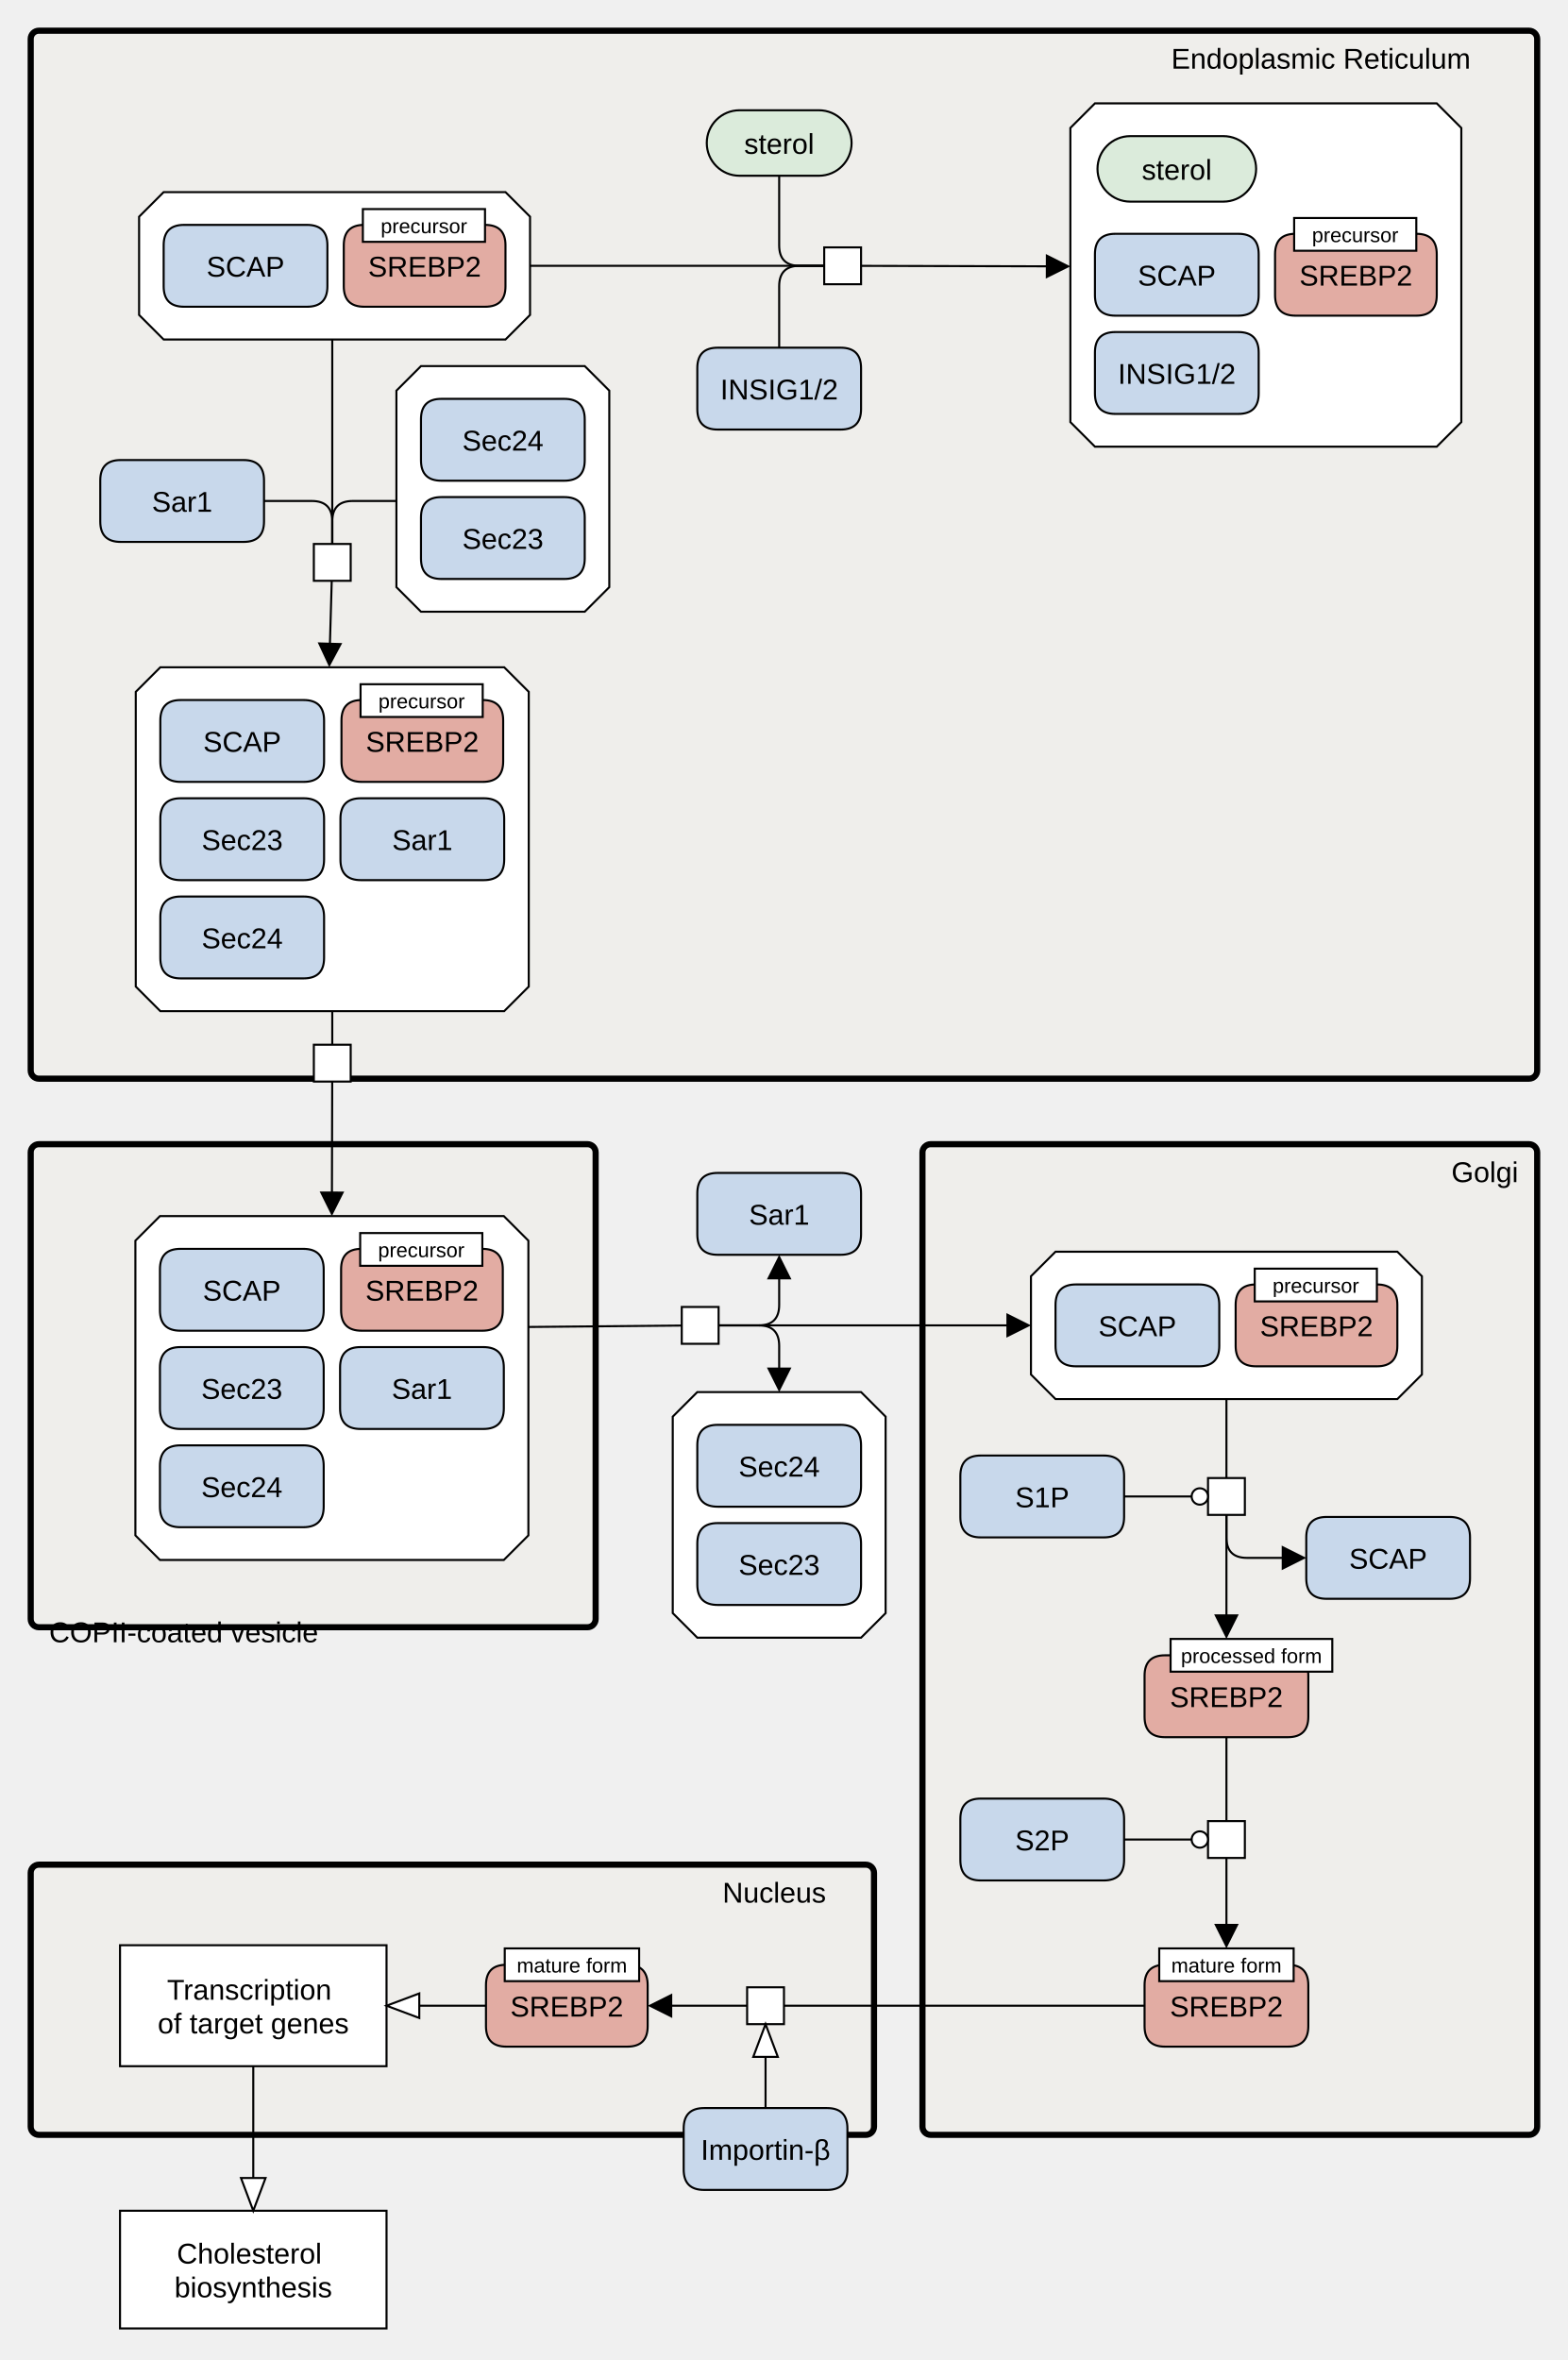
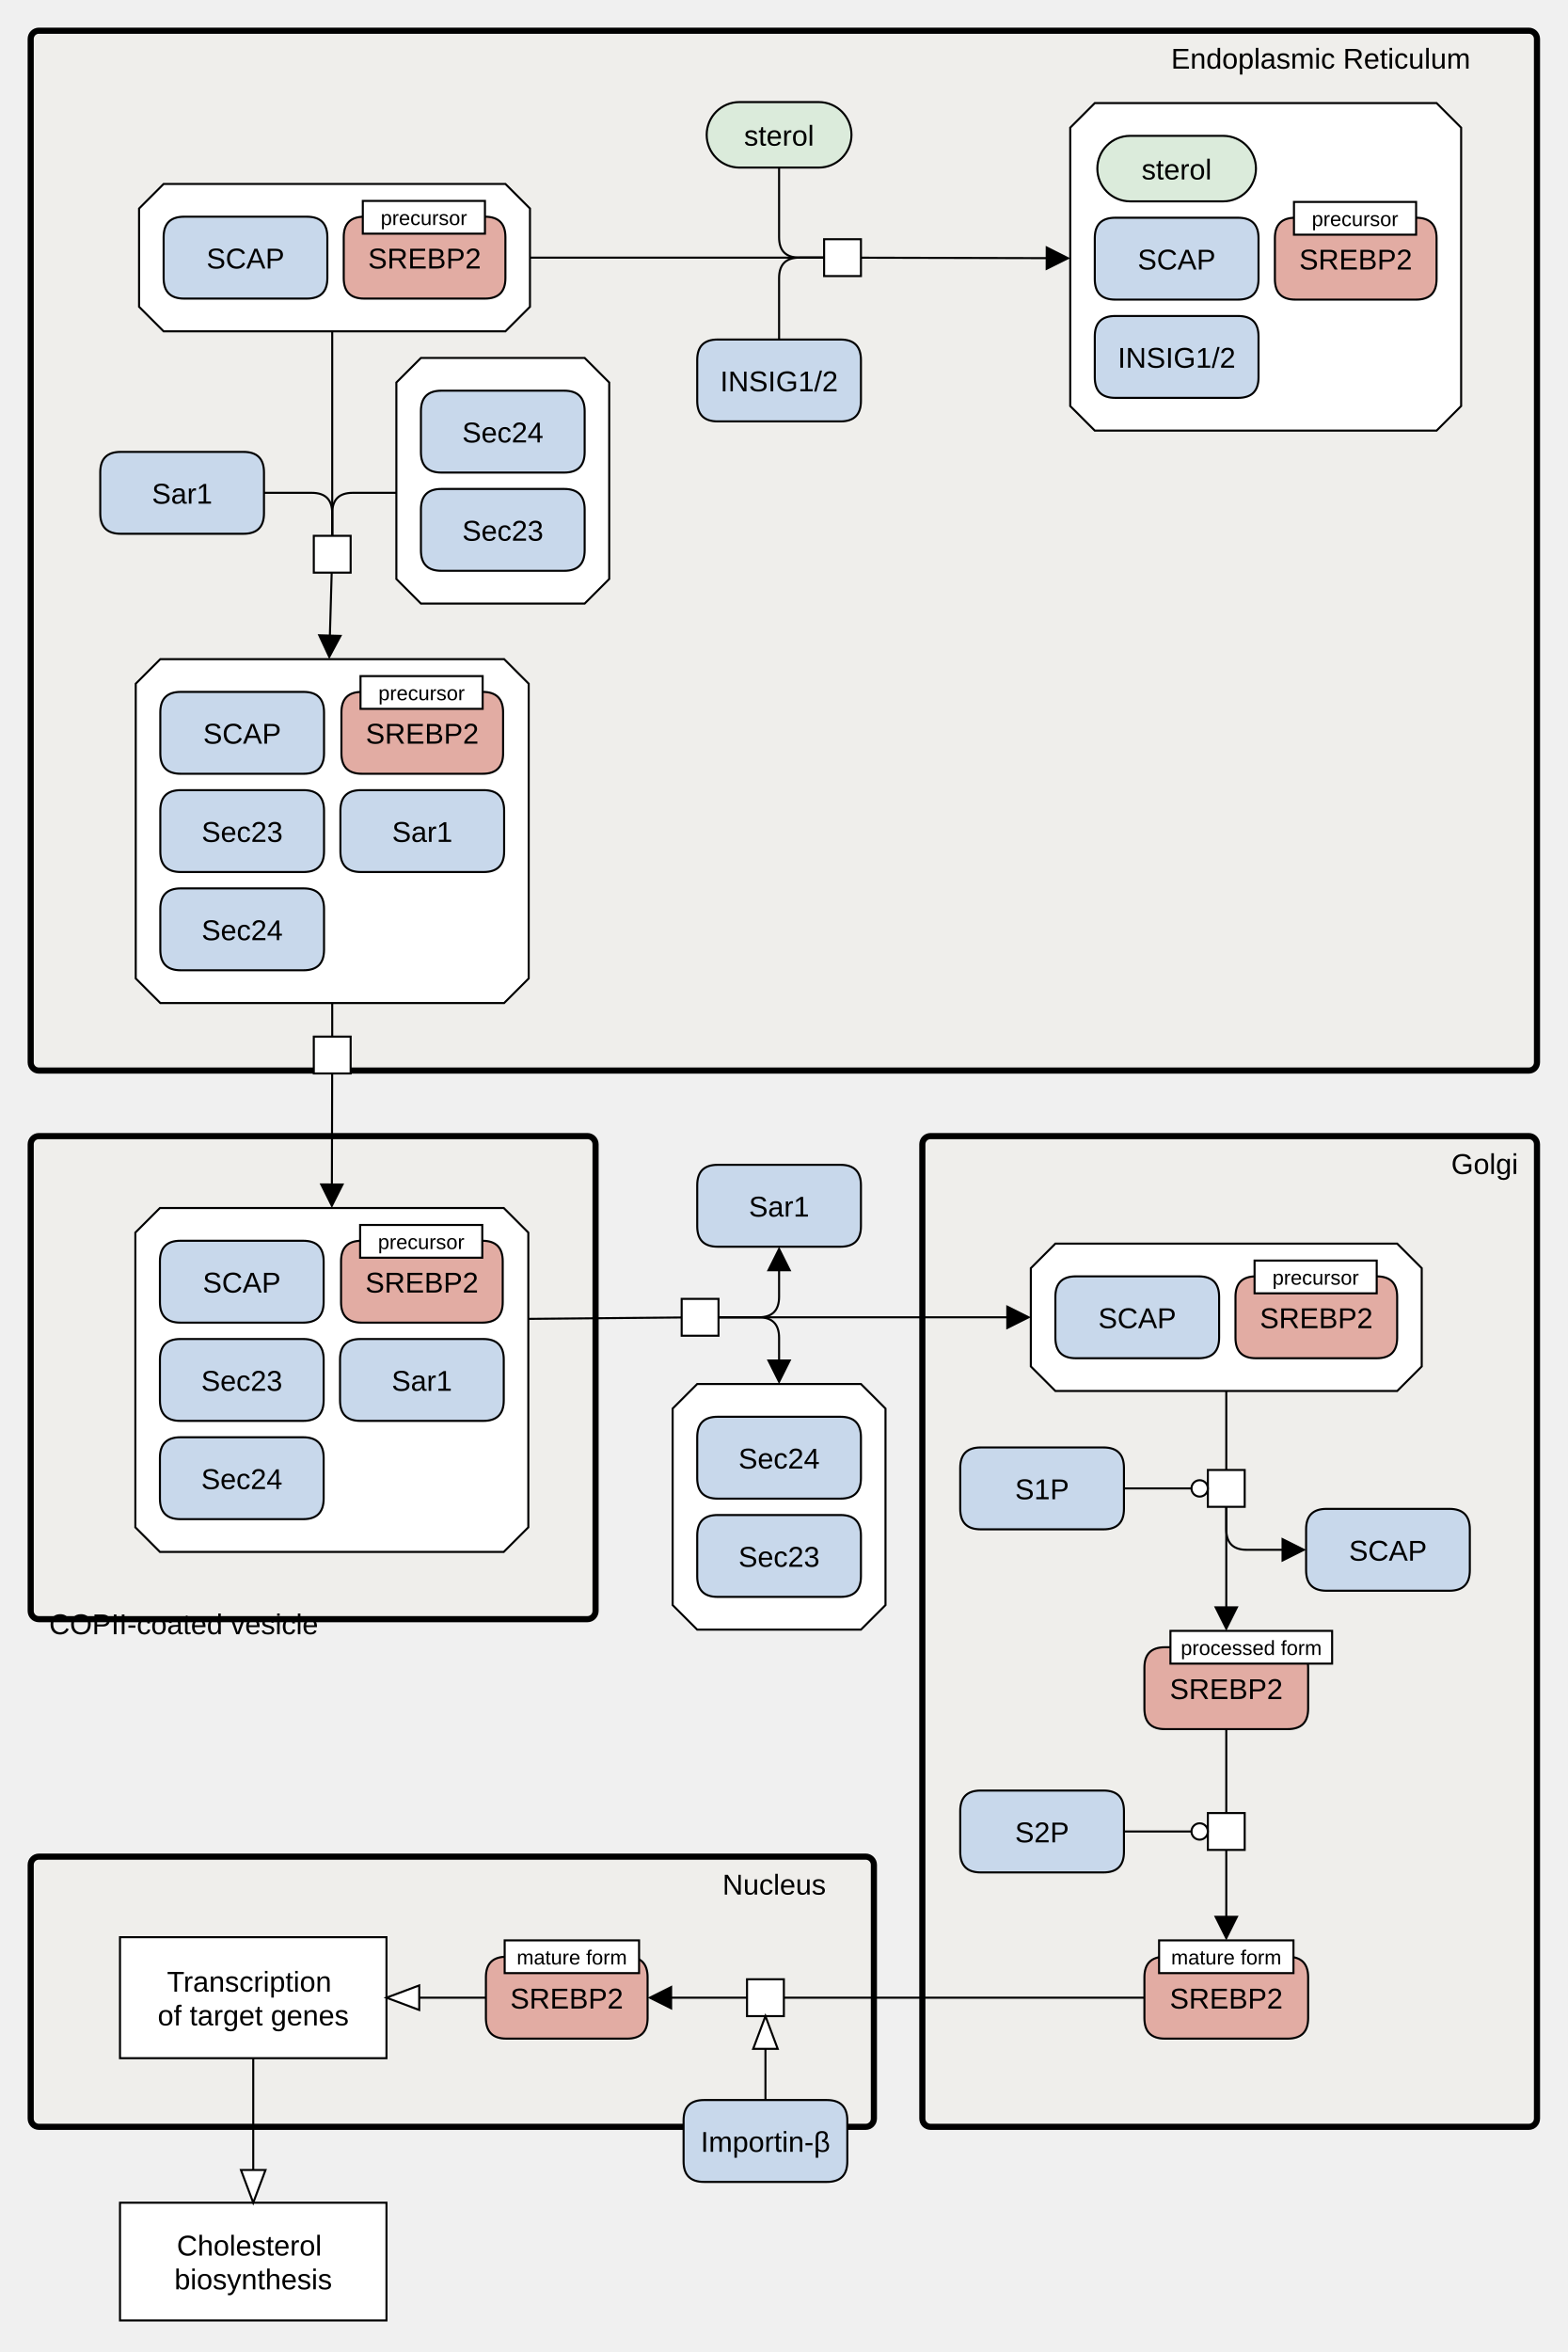
- <svg xmlns="http://www.w3.org/2000/svg" width="766" height="1153" viewBox="0 0 766 1153" stroke-linecap="butt" stroke-miterlimit="10">
-   <g transform="translate(-61,147)">
+ <svg xmlns="http://www.w3.org/2000/svg" width="766" height="1149" viewBox="0 0 766 1149" stroke-linecap="butt" stroke-miterlimit="10">
+   <g transform="translate(-61,143)">
    <path d="M394.076 491.527 L412.076 491.527 L412.076 509.527 L394.076 509.527 Z" fill="#FFFFFF" stroke="none" />
    <path d="M394.076 491.527 L412.076 491.527 L412.076 509.527 L394.076 509.527 Z" fill="none" stroke="#000000" />
    <path d="M401.672 533.114 L481.672 533.114 L493.672 545.114 L493.672 641.114 L481.672 653.114 L401.672 653.114 L389.672 641.114 L389.672 545.114 Z" fill="#FFFFFF" stroke="none" />
    <path d="M401.672 533.114 L481.672 533.114 L493.672 545.114 L493.672 641.114 L481.672 653.114 L401.672 653.114 L389.672 641.114 L389.672 545.114 Z" fill="none" stroke="#000000" />
    <path d="M401.672 607.114 Q401.672 597.114 411.672 597.114 L471.672 597.114 Q481.672 597.114 481.672 607.114 L481.672 627.114 Q481.672 637.114 471.672 637.114 L411.672 637.114 Q401.672 637.114 401.672 627.114 Z" fill="#C8D8EB" stroke="none" />
    <path d="M401.672 607.114 Q401.672 597.114 411.672 597.114 L471.672 597.114 Q481.672 597.114 481.672 607.114 L481.672 627.114 Q481.672 637.114 471.672 637.114 L411.672 637.114 Q401.672 637.114 401.672 627.114 Z" fill="none" stroke="#000000" />
    <text x="441.672" y="622.405" text-anchor="middle" font-family="'Dialog', Arial, Helvetica, sans-serif" font-size="14" fill="#000000" stroke="none" xml:space="preserve">Sec23</text>
    <path d="M401.672 559.114 Q401.672 549.114 411.672 549.114 L471.672 549.114 Q481.672 549.114 481.672 559.114 L481.672 579.114 Q481.672 589.114 471.672 589.114 L411.672 589.114 Q401.672 589.114 401.672 579.114 Z" fill="#C8D8EB" stroke="none" />
    <path d="M401.672 559.114 Q401.672 549.114 411.672 549.114 L471.672 549.114 Q481.672 549.114 481.672 559.114 L481.672 579.114 Q481.672 589.114 471.672 589.114 L411.672 589.114 Q401.672 589.114 401.672 579.114 Z" fill="none" stroke="#000000" />
    <text x="441.672" y="574.405" text-anchor="middle" font-family="'Dialog', Arial, Helvetica, sans-serif" font-size="14" fill="#000000" stroke="none" xml:space="preserve">Sec24</text>
-     <path d="M76 -128 C76 -130.209 77.791 -132 80 -132 L808 -132 C810.209 -132 812 -130.209 812 -128 L812 376 C812 378.209 810.209 380 808 380 L80 380 C77.791 380 76 378.209 76 376 Z" fill="#EDEBE4" fill-opacity="0.447" stroke="none" />
-     <path d="M76 -128 C76 -130.209 77.791 -132 80 -132 L808 -132 C810.209 -132 812 -130.209 812 -128 L812 376 C812 378.209 810.209 380 808 380 L80 380 C77.791 380 76 378.209 76 376 Z" fill="none" stroke="#000000" stroke-width="3" />
-     <text x="706.349" y="-113.465" text-anchor="middle" font-family="'Dialog', Arial, Helvetica, sans-serif" font-size="14" fill="#000000" stroke="none" xml:space="preserve">Endoplasmic Reticulum</text>
+     <path d="M76 -124 C76 -126.209 77.791 -128 80 -128 L808 -128 C810.209 -128 812 -126.209 812 -124 L812 376 C812 378.209 810.209 380 808 380 L80 380 C77.791 380 76 378.209 76 376 Z" fill="#EDEBE4" fill-opacity="0.447" stroke="none" />
+     <path d="M76 -124 C76 -126.209 77.791 -128 80 -128 L808 -128 C810.209 -128 812 -126.209 812 -124 L812 376 C812 378.209 810.209 380 808 380 L80 380 C77.791 380 76 378.209 76 376 Z" fill="none" stroke="#000000" stroke-width="3" />
+     <text x="706.349" y="-109.465" text-anchor="middle" font-family="'Dialog', Arial, Helvetica, sans-serif" font-size="14" fill="#000000" stroke="none" xml:space="preserve">Endoplasmic Reticulum</text>
    <path d="M406.297 -77.136 C406.297 -85.972 413.46 -93.136 422.297 -93.136 L461.047 -93.136 C469.884 -93.136 477.047 -85.972 477.047 -77.136 L477.047 -77.136 C477.047 -68.299 469.884 -61.136 461.047 -61.136 L422.297 -61.136 C413.46 -61.136 406.297 -68.299 406.297 -77.136 Z" fill="#DBEBDB" stroke="none" />
    <path d="M406.297 -77.136 C406.297 -85.972 413.46 -93.136 422.297 -93.136 L461.047 -93.136 C469.884 -93.136 477.047 -85.972 477.047 -77.136 L477.047 -77.136 C477.047 -68.299 469.884 -61.136 461.047 -61.136 L422.297 -61.136 C413.46 -61.136 406.297 -68.299 406.297 -77.136 Z" fill="none" stroke="#000000" />
    <text x="441.672" y="-71.844" text-anchor="middle" font-family="'Dialog', Arial, Helvetica, sans-serif" font-size="14" fill="#000000" stroke="none" xml:space="preserve">sterol</text>
    <path d="M463.672 -26.136 L481.672 -26.136 L481.672 -8.136 L463.672 -8.136 Z" fill="#FFFFFF" stroke="none" />
    <path d="M463.672 -26.136 L481.672 -26.136 L481.672 -8.136 L463.672 -8.136 Z" fill="none" stroke="#000000" />
    <path d="M401.672 32.864 Q401.672 22.864 411.672 22.864 L471.672 22.864 Q481.672 22.864 481.672 32.864 L481.672 52.864 Q481.672 62.864 471.672 62.864 L411.672 62.864 Q401.672 62.864 401.672 52.864 Z" fill="#C8D8EB" stroke="none" />
    <path d="M401.672 32.864 Q401.672 22.864 411.672 22.864 L471.672 22.864 Q481.672 22.864 481.672 32.864 L481.672 52.864 Q481.672 62.864 471.672 62.864 L411.672 62.864 Q401.672 62.864 401.672 52.864 Z" fill="none" stroke="#000000" />
    <text x="441.672" y="48.156" text-anchor="middle" font-family="'Dialog', Arial, Helvetica, sans-serif" font-size="14" fill="#000000" stroke="none" xml:space="preserve">INSIG1/2</text>
-     <path d="M595.934 -96.493 L762.934 -96.493 L774.934 -84.493 L774.934 59.222 L762.934 71.222 L595.934 71.222 L583.934 59.222 L583.934 -84.493 Z" fill="#FFFFFF" stroke="none" />
-     <path d="M595.934 -96.493 L762.934 -96.493 L774.934 -84.493 L774.934 59.222 L762.934 71.222 L595.934 71.222 L583.934 59.222 L583.934 -84.493 Z" fill="none" stroke="#000000" />
-     <path d="M595.934 -22.778 Q595.934 -32.778 605.934 -32.778 L665.934 -32.778 Q675.934 -32.778 675.934 -22.778 L675.934 -2.778 Q675.934 7.222 665.934 7.222 L605.934 7.222 Q595.934 7.222 595.934 -2.778 Z" fill="#C8D8EB" stroke="none" />
-     <path d="M595.934 -22.778 Q595.934 -32.778 605.934 -32.778 L665.934 -32.778 Q675.934 -32.778 675.934 -22.778 L675.934 -2.778 Q675.934 7.222 665.934 7.222 L605.934 7.222 Q595.934 7.222 595.934 -2.778 Z" fill="none" stroke="#000000" />
-     <text x="635.934" y="-7.487" text-anchor="middle" font-family="'Dialog', Arial, Helvetica, sans-serif" font-size="14" fill="#000000" stroke="none" xml:space="preserve">SCAP</text>
-     <path d="M595.934 25.222 Q595.934 15.222 605.934 15.222 L665.934 15.222 Q675.934 15.222 675.934 25.222 L675.934 45.222 Q675.934 55.222 665.934 55.222 L605.934 55.222 Q595.934 55.222 595.934 45.222 Z" fill="#C8D8EB" stroke="none" />
-     <path d="M595.934 25.222 Q595.934 15.222 605.934 15.222 L665.934 15.222 Q675.934 15.222 675.934 25.222 L675.934 45.222 Q675.934 55.222 665.934 55.222 L605.934 55.222 Q595.934 55.222 595.934 45.222 Z" fill="none" stroke="#000000" />
-     <text x="635.934" y="40.513" text-anchor="middle" font-family="'Dialog', Arial, Helvetica, sans-serif" font-size="14" fill="#000000" stroke="none" xml:space="preserve">INSIG1/2</text>
-     <path d="M597.184 -64.493 C597.184 -73.33 604.348 -80.493 613.184 -80.493 L658.684 -80.493 C667.521 -80.493 674.684 -73.33 674.684 -64.493 L674.684 -64.493 C674.684 -55.656 667.521 -48.493 658.684 -48.493 L613.184 -48.493 C604.348 -48.493 597.184 -55.656 597.184 -64.493 Z" fill="#DBEBDB" stroke="none" />
-     <path d="M597.184 -64.493 C597.184 -73.33 604.348 -80.493 613.184 -80.493 L658.684 -80.493 C667.521 -80.493 674.684 -73.33 674.684 -64.493 L674.684 -64.493 C674.684 -55.656 667.521 -48.493 658.684 -48.493 L613.184 -48.493 C604.348 -48.493 597.184 -55.656 597.184 -64.493 Z" fill="none" stroke="#000000" />
-     <text x="635.934" y="-59.202" text-anchor="middle" font-family="'Dialog', Arial, Helvetica, sans-serif" font-size="14" fill="#000000" stroke="none" xml:space="preserve">sterol</text>
-     <path d="M683.934 -22.778 Q683.934 -32.778 693.934 -32.778 L752.934 -32.778 Q762.934 -32.778 762.934 -22.778 L762.934 -2.778 Q762.934 7.222 752.934 7.222 L693.934 7.222 Q683.934 7.222 683.934 -2.778 Z" fill="#E2ACA3" stroke="none" />
-     <path d="M683.934 -22.778 Q683.934 -32.778 693.934 -32.778 L752.934 -32.778 Q762.934 -32.778 762.934 -22.778 L762.934 -2.778 Q762.934 7.222 752.934 7.222 L693.934 7.222 Q683.934 7.222 683.934 -2.778 Z" fill="none" stroke="#000000" />
-     <text x="723.434" y="-7.487" text-anchor="middle" font-family="'Dialog', Arial, Helvetica, sans-serif" font-size="14" fill="#000000" stroke="none" xml:space="preserve">SREBP2</text>
-     <path d="M693.257 -40.493 L752.937 -40.493 L752.937 -24.493 L693.257 -24.493 Z" fill="#FFFFFF" stroke="none" />
-     <path d="M693.257 -40.493 L752.937 -40.493 L752.937 -24.493 L693.257 -24.493 Z" fill="none" stroke="#000000" />
-     <text x="723.097" y="-28.714" text-anchor="middle" font-family="'Dialog', Arial, Helvetica, sans-serif" font-size="10" fill="#000000" stroke="none" xml:space="preserve">precursor</text>
+     <path d="M595.934 -92.636 L762.934 -92.636 L774.934 -80.636 L774.934 55.364 L762.934 67.364 L595.934 67.364 L583.934 55.364 L583.934 -80.636 Z" fill="#FFFFFF" stroke="none" />
+     <path d="M595.934 -92.636 L762.934 -92.636 L774.934 -80.636 L774.934 55.364 L762.934 67.364 L595.934 67.364 L583.934 55.364 L583.934 -80.636 Z" fill="none" stroke="#000000" />
+     <path d="M595.934 -26.636 Q595.934 -36.636 605.934 -36.636 L665.934 -36.636 Q675.934 -36.636 675.934 -26.636 L675.934 -6.636 Q675.934 3.364 665.934 3.364 L605.934 3.364 Q595.934 3.364 595.934 -6.636 Z" fill="#C8D8EB" stroke="none" />
+     <path d="M595.934 -26.636 Q595.934 -36.636 605.934 -36.636 L665.934 -36.636 Q675.934 -36.636 675.934 -26.636 L675.934 -6.636 Q675.934 3.364 665.934 3.364 L605.934 3.364 Q595.934 3.364 595.934 -6.636 Z" fill="none" stroke="#000000" />
+     <text x="635.934" y="-11.344" text-anchor="middle" font-family="'Dialog', Arial, Helvetica, sans-serif" font-size="14" fill="#000000" stroke="none" xml:space="preserve">SCAP</text>
+     <path d="M595.934 21.364 Q595.934 11.364 605.934 11.364 L665.934 11.364 Q675.934 11.364 675.934 21.364 L675.934 41.364 Q675.934 51.364 665.934 51.364 L605.934 51.364 Q595.934 51.364 595.934 41.364 Z" fill="#C8D8EB" stroke="none" />
+     <path d="M595.934 21.364 Q595.934 11.364 605.934 11.364 L665.934 11.364 Q675.934 11.364 675.934 21.364 L675.934 41.364 Q675.934 51.364 665.934 51.364 L605.934 51.364 Q595.934 51.364 595.934 41.364 Z" fill="none" stroke="#000000" />
+     <text x="635.934" y="36.656" text-anchor="middle" font-family="'Dialog', Arial, Helvetica, sans-serif" font-size="14" fill="#000000" stroke="none" xml:space="preserve">INSIG1/2</text>
+     <path d="M597.184 -60.636 C597.184 -69.472 604.348 -76.636 613.184 -76.636 L658.684 -76.636 C667.521 -76.636 674.684 -69.472 674.684 -60.636 L674.684 -60.636 C674.684 -51.799 667.521 -44.636 658.684 -44.636 L613.184 -44.636 C604.348 -44.636 597.184 -51.799 597.184 -60.636 Z" fill="#DBEBDB" stroke="none" />
+     <path d="M597.184 -60.636 C597.184 -69.472 604.348 -76.636 613.184 -76.636 L658.684 -76.636 C667.521 -76.636 674.684 -69.472 674.684 -60.636 L674.684 -60.636 C674.684 -51.799 667.521 -44.636 658.684 -44.636 L613.184 -44.636 C604.348 -44.636 597.184 -51.799 597.184 -60.636 Z" fill="none" stroke="#000000" />
+     <text x="635.934" y="-55.344" text-anchor="middle" font-family="'Dialog', Arial, Helvetica, sans-serif" font-size="14" fill="#000000" stroke="none" xml:space="preserve">sterol</text>
+     <path d="M683.934 -26.636 Q683.934 -36.636 693.934 -36.636 L752.934 -36.636 Q762.934 -36.636 762.934 -26.636 L762.934 -6.636 Q762.934 3.364 752.934 3.364 L693.934 3.364 Q683.934 3.364 683.934 -6.636 Z" fill="#E2ACA3" stroke="none" />
+     <path d="M683.934 -26.636 Q683.934 -36.636 693.934 -36.636 L752.934 -36.636 Q762.934 -36.636 762.934 -26.636 L762.934 -6.636 Q762.934 3.364 752.934 3.364 L693.934 3.364 Q683.934 3.364 683.934 -6.636 Z" fill="none" stroke="#000000" />
+     <text x="723.434" y="-11.344" text-anchor="middle" font-family="'Dialog', Arial, Helvetica, sans-serif" font-size="14" fill="#000000" stroke="none" xml:space="preserve">SREBP2</text>
+     <path d="M693.257 -44.351 L752.937 -44.351 L752.937 -28.351 L693.257 -28.351 Z" fill="#FFFFFF" stroke="none" />
+     <path d="M693.257 -44.351 L752.937 -44.351 L752.937 -28.351 L693.257 -28.351 Z" fill="none" stroke="#000000" />
+     <text x="723.097" y="-32.571" text-anchor="middle" font-family="'Dialog', Arial, Helvetica, sans-serif" font-size="10" fill="#000000" stroke="none" xml:space="preserve">precursor</text>
    <path d="M140.953 -53.136 L307.953 -53.136 L319.953 -41.136 L319.953 6.864 L307.953 18.864 L140.953 18.864 L128.953 6.864 L128.953 -41.136 Z" fill="#FFFFFF" stroke="none" />
    <path d="M140.953 -53.136 L307.953 -53.136 L319.953 -41.136 L319.953 6.864 L307.953 18.864 L140.953 18.864 L128.953 6.864 L128.953 -41.136 Z" fill="none" stroke="#000000" />
    <path d="M140.953 -27.136 Q140.953 -37.136 150.953 -37.136 L210.953 -37.136 Q220.953 -37.136 220.953 -27.136 L220.953 -7.136 Q220.953 2.864 210.953 2.864 L150.953 2.864 Q140.953 2.864 140.953 -7.136 Z" fill="#C8D8EB" stroke="none" />
    <path d="M140.953 -27.136 Q140.953 -37.136 150.953 -37.136 L210.953 -37.136 Q220.953 -37.136 220.953 -27.136 L220.953 -7.136 Q220.953 2.864 210.953 2.864 L150.953 2.864 Q140.953 2.864 140.953 -7.136 Z" fill="none" stroke="#000000" />
    <text x="180.953" y="-11.844" text-anchor="middle" font-family="'Dialog', Arial, Helvetica, sans-serif" font-size="14" fill="#000000" stroke="none" xml:space="preserve">SCAP</text>
    <path d="M228.953 -27.136 Q228.953 -37.136 238.953 -37.136 L297.953 -37.136 Q307.953 -37.136 307.953 -27.136 L307.953 -7.136 Q307.953 2.864 297.953 2.864 L238.953 2.864 Q228.953 2.864 228.953 -7.136 Z" fill="#E2ACA3" stroke="none" />
    <path d="M228.953 -27.136 Q228.953 -37.136 238.953 -37.136 L297.953 -37.136 Q307.953 -37.136 307.953 -27.136 L307.953 -7.136 Q307.953 2.864 297.953 2.864 L238.953 2.864 Q228.953 2.864 228.953 -7.136 Z" fill="none" stroke="#000000" />
    <text x="268.453" y="-11.844" text-anchor="middle" font-family="'Dialog', Arial, Helvetica, sans-serif" font-size="14" fill="#000000" stroke="none" xml:space="preserve">SREBP2</text>
    <path d="M238.275 -44.851 L297.955 -44.851 L297.955 -28.851 L238.275 -28.851 Z" fill="#FFFFFF" stroke="none" />
    <path d="M238.275 -44.851 L297.955 -44.851 L297.955 -28.851 L238.275 -28.851 Z" fill="none" stroke="#000000" />
    <text x="268.115" y="-33.071" text-anchor="middle" font-family="'Dialog', Arial, Helvetica, sans-serif" font-size="10" fill="#000000" stroke="none" xml:space="preserve">precursor</text>
    <path d="M139.328 179.001 L307.328 179.001 L319.328 191.001 L319.328 335.001 L307.328 347.001 L139.328 347.001 L127.328 335.001 L127.328 191.001 Z" fill="#FFFFFF" stroke="none" />
    <path d="M139.328 179.001 L307.328 179.001 L319.328 191.001 L319.328 335.001 L307.328 347.001 L139.328 347.001 L127.328 335.001 L127.328 191.001 Z" fill="none" stroke="#000000" />
    <path d="M139.328 205.001 Q139.328 195.001 149.328 195.001 L209.328 195.001 Q219.328 195.001 219.328 205.001 L219.328 225.001 Q219.328 235.001 209.328 235.001 L149.328 235.001 Q139.328 235.001 139.328 225.001 Z" fill="#C8D8EB" stroke="none" />
    <path d="M139.328 205.001 Q139.328 195.001 149.328 195.001 L209.328 195.001 Q219.328 195.001 219.328 205.001 L219.328 225.001 Q219.328 235.001 209.328 235.001 L149.328 235.001 Q139.328 235.001 139.328 225.001 Z" fill="none" stroke="#000000" />
    <text x="179.328" y="220.292" text-anchor="middle" font-family="'Dialog', Arial, Helvetica, sans-serif" font-size="14" fill="#000000" stroke="none" xml:space="preserve">SCAP</text>
    <path d="M139.328 253.001 Q139.328 243.001 149.328 243.001 L209.328 243.001 Q219.328 243.001 219.328 253.001 L219.328 273.001 Q219.328 283.001 209.328 283.001 L149.328 283.001 Q139.328 283.001 139.328 273.001 Z" fill="#C8D8EB" stroke="none" />
    <path d="M139.328 253.001 Q139.328 243.001 149.328 243.001 L209.328 243.001 Q219.328 243.001 219.328 253.001 L219.328 273.001 Q219.328 283.001 209.328 283.001 L149.328 283.001 Q139.328 283.001 139.328 273.001 Z" fill="none" stroke="#000000" />
    <text x="179.328" y="268.292" text-anchor="middle" font-family="'Dialog', Arial, Helvetica, sans-serif" font-size="14" fill="#000000" stroke="none" xml:space="preserve">Sec23</text>
    <path d="M139.328 301.001 Q139.328 291.001 149.328 291.001 L209.328 291.001 Q219.328 291.001 219.328 301.001 L219.328 321.001 Q219.328 331.001 209.328 331.001 L149.328 331.001 Q139.328 331.001 139.328 321.001 Z" fill="#C8D8EB" stroke="none" />
    <path d="M139.328 301.001 Q139.328 291.001 149.328 291.001 L209.328 291.001 Q219.328 291.001 219.328 301.001 L219.328 321.001 Q219.328 331.001 209.328 331.001 L149.328 331.001 Q139.328 331.001 139.328 321.001 Z" fill="none" stroke="#000000" />
    <text x="179.328" y="316.292" text-anchor="middle" font-family="'Dialog', Arial, Helvetica, sans-serif" font-size="14" fill="#000000" stroke="none" xml:space="preserve">Sec24</text>
    <path d="M227.328 253.001 Q227.328 243.001 237.328 243.001 L297.328 243.001 Q307.328 243.001 307.328 253.001 L307.328 273.001 Q307.328 283.001 297.328 283.001 L237.328 283.001 Q227.328 283.001 227.328 273.001 Z" fill="#C8D8EB" stroke="none" />
    <path d="M227.328 253.001 Q227.328 243.001 237.328 243.001 L297.328 243.001 Q307.328 243.001 307.328 253.001 L307.328 273.001 Q307.328 283.001 297.328 283.001 L237.328 283.001 Q227.328 283.001 227.328 273.001 Z" fill="none" stroke="#000000" />
    <text x="267.328" y="268.292" text-anchor="middle" font-family="'Dialog', Arial, Helvetica, sans-serif" font-size="14" fill="#000000" stroke="none" xml:space="preserve">Sar1</text>
    <path d="M227.828 205.001 Q227.828 195.001 237.828 195.001 L296.828 195.001 Q306.828 195.001 306.828 205.001 L306.828 225.001 Q306.828 235.001 296.828 235.001 L237.828 235.001 Q227.828 235.001 227.828 225.001 Z" fill="#E2ACA3" stroke="none" />
    <path d="M227.828 205.001 Q227.828 195.001 237.828 195.001 L296.828 195.001 Q306.828 195.001 306.828 205.001 L306.828 225.001 Q306.828 235.001 296.828 235.001 L237.828 235.001 Q227.828 235.001 227.828 225.001 Z" fill="none" stroke="#000000" />
    <text x="267.328" y="220.292" text-anchor="middle" font-family="'Dialog', Arial, Helvetica, sans-serif" font-size="14" fill="#000000" stroke="none" xml:space="preserve">SREBP2</text>
    <path d="M237.15 187.286 L296.83 187.286 L296.83 203.286 L237.15 203.286 Z" fill="#FFFFFF" stroke="none" />
    <path d="M237.15 187.286 L296.83 187.286 L296.83 203.286 L237.15 203.286 Z" fill="none" stroke="#000000" />
    <text x="266.99" y="199.065" text-anchor="middle" font-family="'Dialog', Arial, Helvetica, sans-serif" font-size="10" fill="#000000" stroke="none" xml:space="preserve">precursor</text>
    <path d="M109.984 87.758 Q109.984 77.758 119.984 77.758 L179.984 77.758 Q189.984 77.758 189.984 87.758 L189.984 107.758 Q189.984 117.758 179.984 117.758 L119.984 117.758 Q109.984 117.758 109.984 107.758 Z" fill="#C8D8EB" stroke="none" />
    <path d="M109.984 87.758 Q109.984 77.758 119.984 77.758 L179.984 77.758 Q189.984 77.758 189.984 87.758 L189.984 107.758 Q189.984 117.758 179.984 117.758 L119.984 117.758 Q109.984 117.758 109.984 107.758 Z" fill="none" stroke="#000000" />
    <text x="149.984" y="103.05" text-anchor="middle" font-family="'Dialog', Arial, Helvetica, sans-serif" font-size="14" fill="#000000" stroke="none" xml:space="preserve">Sar1</text>
    <path d="M214.328 118.758 L232.328 118.758 L232.328 136.758 L214.328 136.758 Z" fill="#FFFFFF" stroke="none" />
    <path d="M214.328 118.758 L232.328 118.758 L232.328 136.758 L214.328 136.758 Z" fill="none" stroke="#000000" />
    <path d="M266.672 31.858 L346.672 31.858 L358.672 43.858 L358.672 139.858 L346.672 151.858 L266.672 151.858 L254.672 139.858 L254.672 43.858 Z" fill="#FFFFFF" stroke="none" />
    <path d="M266.672 31.858 L346.672 31.858 L358.672 43.858 L358.672 139.858 L346.672 151.858 L266.672 151.858 L254.672 139.858 L254.672 43.858 Z" fill="none" stroke="#000000" />
    <path d="M266.672 105.859 Q266.672 95.859 276.672 95.859 L336.672 95.859 Q346.672 95.859 346.672 105.859 L346.672 125.859 Q346.672 135.858 336.672 135.858 L276.672 135.858 Q266.672 135.858 266.672 125.859 Z" fill="#C8D8EB" stroke="none" />
    <path d="M266.672 105.859 Q266.672 95.859 276.672 95.859 L336.672 95.859 Q346.672 95.859 346.672 105.859 L346.672 125.859 Q346.672 135.858 336.672 135.858 L276.672 135.858 Q266.672 135.858 266.672 125.859 Z" fill="none" stroke="#000000" />
    <text x="306.672" y="121.15" text-anchor="middle" font-family="'Dialog', Arial, Helvetica, sans-serif" font-size="14" fill="#000000" stroke="none" xml:space="preserve">Sec23</text>
    <path d="M266.672 57.858 Q266.672 47.858 276.672 47.858 L336.672 47.858 Q346.672 47.858 346.672 57.858 L346.672 77.859 Q346.672 87.859 336.672 87.859 L276.672 87.859 Q266.672 87.859 266.672 77.859 Z" fill="#C8D8EB" stroke="none" />
    <path d="M266.672 57.858 Q266.672 47.858 276.672 47.858 L336.672 47.858 Q346.672 47.858 346.672 57.858 L346.672 77.859 Q346.672 87.859 336.672 87.859 L276.672 87.859 Q266.672 87.859 266.672 77.859 Z" fill="none" stroke="#000000" />
    <text x="306.672" y="73.15" text-anchor="middle" font-family="'Dialog', Arial, Helvetica, sans-serif" font-size="14" fill="#000000" stroke="none" xml:space="preserve">Sec24</text>
    <path d="M401.672 436.041 Q401.672 426.041 411.672 426.041 L471.672 426.041 Q481.672 426.041 481.672 436.041 L481.672 456.041 Q481.672 466.041 471.672 466.041 L411.672 466.041 Q401.672 466.041 401.672 456.041 Z" fill="#C8D8EB" stroke="none" />
    <path d="M401.672 436.041 Q401.672 426.041 411.672 426.041 L471.672 426.041 Q481.672 426.041 481.672 436.041 L481.672 456.041 Q481.672 466.041 471.672 466.041 L411.672 466.041 Q401.672 466.041 401.672 456.041 Z" fill="none" stroke="#000000" />
    <text x="441.672" y="451.332" text-anchor="middle" font-family="'Dialog', Arial, Helvetica, sans-serif" font-size="14" fill="#000000" stroke="none" xml:space="preserve">Sar1</text>
    <path d="M76 416 C76 413.791 77.791 412 80 412 L348 412 C350.209 412 352 413.791 352 416 L352 644 C352 646.209 350.209 648 348 648 L80 648 C77.791 648 76 646.209 76 644 Z" fill="#EDEBE4" fill-opacity="0.447" stroke="none" />
    <path d="M76 416 C76 413.791 77.791 412 80 412 L348 412 C350.209 412 352 413.791 352 416 L352 644 C352 646.209 350.209 648 348 648 L80 648 C77.791 648 76 646.209 76 644 Z" fill="none" stroke="#000000" stroke-width="3" />
    <text x="150.747" y="655.345" text-anchor="middle" font-family="'Dialog', Arial, Helvetica, sans-serif" font-size="14" fill="#000000" stroke="none" xml:space="preserve">COPII-coated vesicle</text>
    <path d="M139.142 447.135 L307.142 447.135 L319.142 459.135 L319.142 603.135 L307.142 615.135 L139.142 615.135 L127.142 603.135 L127.142 459.135 Z" fill="#FFFFFF" stroke="none" />
    <path d="M139.142 447.135 L307.142 447.135 L319.142 459.135 L319.142 603.135 L307.142 615.135 L139.142 615.135 L127.142 603.135 L127.142 459.135 Z" fill="none" stroke="#000000" />
    <path d="M139.142 473.135 Q139.142 463.135 149.142 463.135 L209.142 463.135 Q219.142 463.135 219.142 473.135 L219.142 493.135 Q219.142 503.135 209.142 503.135 L149.142 503.135 Q139.142 503.135 139.142 493.135 Z" fill="#C8D8EB" stroke="none" />
    <path d="M139.142 473.135 Q139.142 463.135 149.142 463.135 L209.142 463.135 Q219.142 463.135 219.142 473.135 L219.142 493.135 Q219.142 503.135 209.142 503.135 L149.142 503.135 Q139.142 503.135 139.142 493.135 Z" fill="none" stroke="#000000" />
    <text x="179.142" y="488.426" text-anchor="middle" font-family="'Dialog', Arial, Helvetica, sans-serif" font-size="14" fill="#000000" stroke="none" xml:space="preserve">SCAP</text>
    <path d="M139.142 521.135 Q139.142 511.135 149.142 511.135 L209.142 511.135 Q219.142 511.135 219.142 521.135 L219.142 541.135 Q219.142 551.135 209.142 551.135 L149.142 551.135 Q139.142 551.135 139.142 541.135 Z" fill="#C8D8EB" stroke="none" />
    <path d="M139.142 521.135 Q139.142 511.135 149.142 511.135 L209.142 511.135 Q219.142 511.135 219.142 521.135 L219.142 541.135 Q219.142 551.135 209.142 551.135 L149.142 551.135 Q139.142 551.135 139.142 541.135 Z" fill="none" stroke="#000000" />
    <text x="179.142" y="536.426" text-anchor="middle" font-family="'Dialog', Arial, Helvetica, sans-serif" font-size="14" fill="#000000" stroke="none" xml:space="preserve">Sec23</text>
    <path d="M139.142 569.135 Q139.142 559.135 149.142 559.135 L209.142 559.135 Q219.142 559.135 219.142 569.135 L219.142 589.135 Q219.142 599.135 209.142 599.135 L149.142 599.135 Q139.142 599.135 139.142 589.135 Z" fill="#C8D8EB" stroke="none" />
    <path d="M139.142 569.135 Q139.142 559.135 149.142 559.135 L209.142 559.135 Q219.142 559.135 219.142 569.135 L219.142 589.135 Q219.142 599.135 209.142 599.135 L149.142 599.135 Q139.142 599.135 139.142 589.135 Z" fill="none" stroke="#000000" />
    <text x="179.142" y="584.426" text-anchor="middle" font-family="'Dialog', Arial, Helvetica, sans-serif" font-size="14" fill="#000000" stroke="none" xml:space="preserve">Sec24</text>
    <path d="M227.142 521.135 Q227.142 511.135 237.142 511.135 L297.142 511.135 Q307.142 511.135 307.142 521.135 L307.142 541.135 Q307.142 551.135 297.142 551.135 L237.142 551.135 Q227.142 551.135 227.142 541.135 Z" fill="#C8D8EB" stroke="none" />
    <path d="M227.142 521.135 Q227.142 511.135 237.142 511.135 L297.142 511.135 Q307.142 511.135 307.142 521.135 L307.142 541.135 Q307.142 551.135 297.142 551.135 L237.142 551.135 Q227.142 551.135 227.142 541.135 Z" fill="none" stroke="#000000" />
    <text x="267.142" y="536.426" text-anchor="middle" font-family="'Dialog', Arial, Helvetica, sans-serif" font-size="14" fill="#000000" stroke="none" xml:space="preserve">Sar1</text>
    <path d="M227.642 473.135 Q227.642 463.135 237.642 463.135 L296.642 463.135 Q306.642 463.135 306.642 473.135 L306.642 493.135 Q306.642 503.135 296.642 503.135 L237.642 503.135 Q227.642 503.135 227.642 493.135 Z" fill="#E2ACA3" stroke="none" />
    <path d="M227.642 473.135 Q227.642 463.135 237.642 463.135 L296.642 463.135 Q306.642 463.135 306.642 473.135 L306.642 493.135 Q306.642 503.135 296.642 503.135 L237.642 503.135 Q227.642 503.135 227.642 493.135 Z" fill="none" stroke="#000000" />
    <text x="267.142" y="488.426" text-anchor="middle" font-family="'Dialog', Arial, Helvetica, sans-serif" font-size="14" fill="#000000" stroke="none" xml:space="preserve">SREBP2</text>
    <path d="M236.964 455.419 L296.644 455.419 L296.644 471.419 L236.964 471.419 Z" fill="#FFFFFF" stroke="none" />
    <path d="M236.964 455.419 L296.644 455.419 L296.644 471.419 L236.964 471.419 Z" fill="none" stroke="#000000" />
    <text x="266.804" y="467.199" text-anchor="middle" font-family="'Dialog', Arial, Helvetica, sans-serif" font-size="10" fill="#000000" stroke="none" xml:space="preserve">precursor</text>
    <path d="M511.672 416 C511.672 413.791 513.463 412 515.672 412 L808 412 C810.209 412 812 413.791 812 416 L812 892 C812 894.209 810.209 896 808 896 L515.672 896 C513.463 896 511.672 894.209 511.672 892 Z" fill="#EDEBE4" fill-opacity="0.447" stroke="none" />
    <path d="M511.672 416 C511.672 413.791 513.463 412 515.672 412 L808 412 C810.209 412 812 413.791 812 416 L812 892 C812 894.209 810.209 896 808 896 L515.672 896 C513.463 896 511.672 894.209 511.672 892 Z" fill="none" stroke="#000000" stroke-width="3" />
    <text x="786.429" y="430.535" text-anchor="middle" font-family="'Dialog', Arial, Helvetica, sans-serif" font-size="14" fill="#000000" stroke="none" xml:space="preserve">Golgi</text>
    <path d="M620.181 671.715 Q620.181 661.715 630.181 661.715 L690.181 661.715 Q700.181 661.715 700.181 671.715 L700.181 691.715 Q700.181 701.715 690.181 701.715 L630.181 701.715 Q620.181 701.715 620.181 691.715 Z" fill="#E2ACA3" stroke="none" />
    <path d="M620.181 671.715 Q620.181 661.715 630.181 661.715 L690.181 661.715 Q700.181 661.715 700.181 671.715 L700.181 691.715 Q700.181 701.715 690.181 701.715 L630.181 701.715 Q620.181 701.715 620.181 691.715 Z" fill="none" stroke="#000000" />
    <text x="660.181" y="687.006" text-anchor="middle" font-family="'Dialog', Arial, Helvetica, sans-serif" font-size="14" fill="#000000" stroke="none" xml:space="preserve">SREBP2</text>
    <path d="M632.896 653.715 L711.896 653.715 L711.896 669.715 L632.896 669.715 Z" fill="#FFFFFF" stroke="none" />
    <path d="M632.896 653.715 L711.896 653.715 L711.896 669.715 L632.896 669.715 Z" fill="none" stroke="#000000" />
    <text x="672.396" y="665.494" text-anchor="middle" font-family="'Dialog', Arial, Helvetica, sans-serif" font-size="10" fill="#000000" stroke="none" xml:space="preserve">processed form</text>
    <path d="M620.181 822.912 Q620.181 812.912 630.181 812.912 L690.181 812.912 Q700.181 812.912 700.181 822.912 L700.181 842.912 Q700.181 852.912 690.181 852.912 L630.181 852.912 Q620.181 852.912 620.181 842.912 Z" fill="#E2ACA3" stroke="none" />
    <path d="M620.181 822.912 Q620.181 812.912 630.181 812.912 L690.181 812.912 Q700.181 812.912 700.181 822.912 L700.181 842.912 Q700.181 852.912 690.181 852.912 L630.181 852.912 Q620.181 852.912 620.181 842.912 Z" fill="none" stroke="#000000" />
    <text x="660.181" y="838.203" text-anchor="middle" font-family="'Dialog', Arial, Helvetica, sans-serif" font-size="14" fill="#000000" stroke="none" xml:space="preserve">SREBP2</text>
    <path d="M627.349 804.912 L693.013 804.912 L693.013 820.912 L627.349 820.912 Z" fill="#FFFFFF" stroke="none" />
    <path d="M627.349 804.912 L693.013 804.912 L693.013 820.912 L627.349 820.912 Z" fill="none" stroke="#000000" />
    <text x="660.181" y="816.691" text-anchor="middle" font-family="'Dialog', Arial, Helvetica, sans-serif" font-size="10" fill="#000000" stroke="none" xml:space="preserve">mature form</text>
    <path d="M530.181 574.113 Q530.181 564.113 540.181 564.113 L600.181 564.113 Q610.181 564.113 610.181 574.113 L610.181 594.113 Q610.181 604.113 600.181 604.113 L540.181 604.113 Q530.181 604.113 530.181 594.113 Z" fill="#C8D8EB" stroke="none" />
    <path d="M530.181 574.113 Q530.181 564.113 540.181 564.113 L600.181 564.113 Q610.181 564.113 610.181 574.113 L610.181 594.113 Q610.181 604.113 600.181 604.113 L540.181 604.113 Q530.181 604.113 530.181 594.113 Z" fill="none" stroke="#000000" />
    <text x="570.181" y="589.404" text-anchor="middle" font-family="'Dialog', Arial, Helvetica, sans-serif" font-size="14" fill="#000000" stroke="none" xml:space="preserve">S1P</text>
    <path d="M530.181 741.715 Q530.181 731.715 540.181 731.715 L600.181 731.715 Q610.181 731.715 610.181 741.715 L610.181 761.715 Q610.181 771.715 600.181 771.715 L540.181 771.715 Q530.181 771.715 530.181 761.715 Z" fill="#C8D8EB" stroke="none" />
    <path d="M530.181 741.715 Q530.181 731.715 540.181 731.715 L600.181 731.715 Q610.181 731.715 610.181 741.715 L610.181 761.715 Q610.181 771.715 600.181 771.715 L540.181 771.715 Q530.181 771.715 530.181 761.715 Z" fill="none" stroke="#000000" />
    <text x="570.181" y="757.006" text-anchor="middle" font-family="'Dialog', Arial, Helvetica, sans-serif" font-size="14" fill="#000000" stroke="none" xml:space="preserve">S2P</text>
    <path d="M651.181 575.113 L669.181 575.113 L669.181 593.113 L651.181 593.113 Z" fill="#FFFFFF" stroke="none" />
    <path d="M651.181 575.113 L669.181 575.113 L669.181 593.113 L651.181 593.113 Z" fill="none" stroke="#000000" />
    <path d="M651.181 742.715 L669.181 742.715 L669.181 760.715 L651.181 760.715 Z" fill="#FFFFFF" stroke="none" />
    <path d="M651.181 742.715 L669.181 742.715 L669.181 760.715 L651.181 760.715 Z" fill="none" stroke="#000000" />
    <path d="M576.681 464.527 L743.681 464.527 L755.681 476.527 L755.681 524.527 L743.681 536.527 L576.681 536.527 L564.681 524.527 L564.681 476.527 Z" fill="#FFFFFF" stroke="none" />
    <path d="M576.681 464.527 L743.681 464.527 L755.681 476.527 L755.681 524.527 L743.681 536.527 L576.681 536.527 L564.681 524.527 L564.681 476.527 Z" fill="none" stroke="#000000" />
    <path d="M576.681 490.527 Q576.681 480.527 586.681 480.527 L646.681 480.527 Q656.681 480.527 656.681 490.527 L656.681 510.527 Q656.681 520.527 646.681 520.527 L586.681 520.527 Q576.681 520.527 576.681 510.527 Z" fill="#C8D8EB" stroke="none" />
    <path d="M576.681 490.527 Q576.681 480.527 586.681 480.527 L646.681 480.527 Q656.681 480.527 656.681 490.527 L656.681 510.527 Q656.681 520.527 646.681 520.527 L586.681 520.527 Q576.681 520.527 576.681 510.527 Z" fill="none" stroke="#000000" />
    <text x="616.681" y="505.818" text-anchor="middle" font-family="'Dialog', Arial, Helvetica, sans-serif" font-size="14" fill="#000000" stroke="none" xml:space="preserve">SCAP</text>
    <path d="M664.681 490.527 Q664.681 480.527 674.681 480.527 L733.681 480.527 Q743.681 480.527 743.681 490.527 L743.681 510.527 Q743.681 520.527 733.681 520.527 L674.681 520.527 Q664.681 520.527 664.681 510.527 Z" fill="#E2ACA3" stroke="none" />
    <path d="M664.681 490.527 Q664.681 480.527 674.681 480.527 L733.681 480.527 Q743.681 480.527 743.681 490.527 L743.681 510.527 Q743.681 520.527 733.681 520.527 L674.681 520.527 Q664.681 520.527 664.681 510.527 Z" fill="none" stroke="#000000" />
    <text x="704.181" y="505.818" text-anchor="middle" font-family="'Dialog', Arial, Helvetica, sans-serif" font-size="14" fill="#000000" stroke="none" xml:space="preserve">SREBP2</text>
    <path d="M674.004 472.812 L733.683 472.812 L733.683 488.812 L674.004 488.812 Z" fill="#FFFFFF" stroke="none" />
    <path d="M674.004 472.812 L733.683 472.812 L733.683 488.812 L674.004 488.812 Z" fill="none" stroke="#000000" />
    <text x="703.843" y="484.591" text-anchor="middle" font-family="'Dialog', Arial, Helvetica, sans-serif" font-size="10" fill="#000000" stroke="none" xml:space="preserve">precursor</text>
    <path d="M699.181 604.113 Q699.181 594.113 709.181 594.113 L769.181 594.113 Q779.181 594.113 779.181 604.113 L779.181 624.113 Q779.181 634.113 769.181 634.113 L709.181 634.113 Q699.181 634.113 699.181 624.113 Z" fill="#C8D8EB" stroke="none" />
    <path d="M699.181 604.113 Q699.181 594.113 709.181 594.113 L769.181 594.113 Q779.181 594.113 779.181 604.113 L779.181 624.113 Q779.181 634.113 769.181 634.113 L709.181 634.113 Q699.181 634.113 699.181 624.113 Z" fill="none" stroke="#000000" />
    <text x="739.181" y="619.404" text-anchor="middle" font-family="'Dialog', Arial, Helvetica, sans-serif" font-size="14" fill="#000000" stroke="none" xml:space="preserve">SCAP</text>
    <path d="M76 768 C76 765.791 77.791 764 80 764 L484 764 C486.209 764 488 765.791 488 768 L488 892 C488 894.209 486.209 896 484 896 L80 896 C77.791 896 76 894.209 76 892 Z" fill="#EDEBE4" fill-opacity="0.447" stroke="none" />
    <path d="M76 768 C76 765.791 77.791 764 80 764 L484 764 C486.209 764 488 765.791 488 768 L488 892 C488 894.209 486.209 896 484 896 L80 896 C77.791 896 76 894.209 76 892 Z" fill="none" stroke="#000000" stroke-width="3" />
    <text x="439.275" y="782.535" text-anchor="middle" font-family="'Dialog', Arial, Helvetica, sans-serif" font-size="14" fill="#000000" stroke="none" xml:space="preserve">Nucleus</text>
    <path d="M298.425 822.912 Q298.425 812.912 308.425 812.912 L367.425 812.912 Q377.425 812.912 377.425 822.912 L377.425 842.912 Q377.425 852.912 367.425 852.912 L308.425 852.912 Q298.425 852.912 298.425 842.912 Z" fill="#E2ACA3" stroke="none" />
    <path d="M298.425 822.912 Q298.425 812.912 308.425 812.912 L367.425 812.912 Q377.425 812.912 377.425 822.912 L377.425 842.912 Q377.425 852.912 367.425 852.912 L308.425 852.912 Q298.425 852.912 298.425 842.912 Z" fill="none" stroke="#000000" />
    <text x="337.925" y="838.203" text-anchor="middle" font-family="'Dialog', Arial, Helvetica, sans-serif" font-size="14" fill="#000000" stroke="none" xml:space="preserve">SREBP2</text>
    <path d="M307.593 804.912 L373.258 804.912 L373.258 820.912 L307.593 820.912 Z" fill="#FFFFFF" stroke="none" />
    <path d="M307.593 804.912 L373.258 804.912 L373.258 820.912 L307.593 820.912 Z" fill="none" stroke="#000000" />
    <text x="340.425" y="816.691" text-anchor="middle" font-family="'Dialog', Arial, Helvetica, sans-serif" font-size="10" fill="#000000" stroke="none" xml:space="preserve">mature form</text>
    <path d="M119.633 803.361 L249.84 803.361 L249.84 862.462 L119.633 862.462 Z" fill="#FFFFFF" stroke="none" />
    <path d="M119.633 803.361 L249.84 803.361 L249.84 862.462 L119.633 862.462 Z" fill="none" stroke="#000000" />
    <text x="184.737" y="829.959" text-anchor="middle" font-family="'Dialog', Arial, Helvetica, sans-serif" font-size="14" fill="#000000" stroke="none" xml:space="preserve">Transcription </text>
    <text x="184.737" y="846.447" text-anchor="middle" font-family="'Dialog', Arial, Helvetica, sans-serif" font-size="14" fill="#000000" stroke="none" xml:space="preserve">of target genes</text>
    <path d="M426.011 823.912 L444.011 823.912 L444.011 841.912 L426.011 841.912 Z" fill="#FFFFFF" stroke="none" />
    <path d="M426.011 823.912 L444.011 823.912 L444.011 841.912 L426.011 841.912 Z" fill="none" stroke="#000000" />
    <path d="M395.011 892.912 Q395.011 882.912 405.011 882.912 L465.011 882.912 Q475.011 882.912 475.011 892.912 L475.011 912.912 Q475.011 922.912 465.011 922.912 L405.011 922.912 Q395.011 922.912 395.011 912.912 Z" fill="#C8D8EB" stroke="none" />
    <path d="M395.011 892.912 Q395.011 882.912 405.011 882.912 L465.011 882.912 Q475.011 882.912 475.011 892.912 L475.011 912.912 Q475.011 922.912 465.011 922.912 L405.011 922.912 Q395.011 922.912 395.011 912.912 Z" fill="none" stroke="#000000" />
    <text x="435.011" y="908.203" text-anchor="middle" font-family="'Dialog', Arial, Helvetica, sans-serif" font-size="14" fill="#000000" stroke="none" xml:space="preserve">Importin-β</text>
    <path d="M214.328 363.409 L232.328 363.409 L232.328 381.409 L214.328 381.409 Z" fill="#FFFFFF" stroke="none" />
    <path d="M214.328 363.409 L232.328 363.409 L232.328 381.409 L214.328 381.409 Z" fill="none" stroke="#000000" />
    <path d="M119.633 933.078 L249.84 933.078 L249.84 990.58 L119.633 990.58 Z" fill="#FFFFFF" stroke="none" />
    <path d="M119.633 933.078 L249.84 933.078 L249.84 990.58 L119.633 990.58 Z" fill="none" stroke="#000000" />
    <text x="184.737" y="958.877" text-anchor="middle" font-family="'Dialog', Arial, Helvetica, sans-serif" font-size="14" fill="#000000" stroke="none" xml:space="preserve">Cholesterol </text>
    <text x="184.737" y="975.365" text-anchor="middle" font-family="'Dialog', Arial, Helvetica, sans-serif" font-size="14" fill="#000000" stroke="none" xml:space="preserve">biosynthesis</text>
    <path d="M610.181 584.113 L643.181 584.113" fill="none" stroke="#000000" />
    <circle cx="647.181" cy="584.113" r="4" fill="white" stroke="#000000" />
    <path d="M610.181 751.715 L643.181 751.715" fill="none" stroke="#000000" />
    <circle cx="647.181" cy="751.715" r="4" fill="white" stroke="#000000" />
    <path d="M660.181 701.715 L660.181 742.676" fill="none" stroke="#000000" />
    <path d="M660.181 593.113 L660.181 642.715" fill="none" stroke="#000000" />
    <path d="M660.181 653.715 L654.181 641.715 L666.181 641.715 Z" fill="#000000" stroke="none" />
    <path d="M660.181 760.715 L660.181 793.912" fill="none" stroke="#000000" />
    <path d="M660.181 804.912 L654.181 792.912 L666.181 792.912 Z" fill="#000000" stroke="none" />
    <path d="M319.953 -17.136 L463.672 -17.136" fill="none" stroke="#000000" />
    <path d="M441.672 -61.136 L441.672 -27.136 Q441.672 -17.136 451.672 -17.136 L463.672 -17.136" fill="none" stroke="#000000" />
    <path d="M481.672 -17.114 L572.934 -16.891" fill="none" stroke="#000000" />
    <path d="M583.934 -16.864 L571.92 -10.893 L571.949 -22.893 Z" fill="#000000" stroke="none" />
    <path d="M441.672 22.864 L441.672 -7.136 Q441.672 -17.136 451.672 -17.136 L463.672 -17.136" fill="none" stroke="#000000" />
    <path d="M435.011 882.912 L435.011 856.912" fill="none" stroke="#000000" />
    <path d="M435.011 841.912 L441.011 857.912 L429.011 857.912 Z" fill="white" stroke="#000000" />
    <path d="M620.181 832.912 L444.011 832.912" fill="none" stroke="#000000" />
    <path d="M426.011 832.912 L388.425 832.912" fill="none" stroke="#000000" />
    <path d="M377.425 832.912 L389.425 826.912 L389.425 838.912 Z" fill="#000000" stroke="none" />
    <path d="M660.181 575.113 L660.181 536.527" fill="none" stroke="#000000" />
    <path d="M223.328 118.758 L223.328 18.864" fill="none" stroke="#000000" />
    <path d="M223.07 136.758 L222.175 168.005" fill="none" stroke="#000000" />
    <path d="M221.86 179.001 L216.206 166.834 L228.201 167.178 Z" fill="#000000" stroke="none" />
    <path d="M189.984 97.758 L213.328 97.758 Q223.328 97.758 223.328 107.758 L223.328 118.758" fill="none" stroke="#000000" />
    <path d="M254.672 97.758 L233.328 97.758 Q223.328 97.758 223.328 107.758 L223.328 118.758" fill="none" stroke="#000000" />
    <path d="M223.328 363.409 L223.328 347.001" fill="none" stroke="#000000" />
    <path d="M394.076 500.61 L319.142 501.301" fill="none" stroke="#000000" />
    <path d="M223.305 381.409 L223.169 436.135" fill="none" stroke="#000000" />
    <path d="M223.142 447.135 L217.172 435.12 L229.172 435.149 Z" fill="#000000" stroke="none" />
    <path d="M412.076 500.527 L553.681 500.527" fill="none" stroke="#000000" />
    <path d="M564.681 500.527 L552.681 506.527 L552.681 494.527 Z" fill="#000000" stroke="none" />
    <path d="M412.076 500.527 L431.672 500.527 Q441.672 500.527 441.672 490.527 L441.672 477.041" fill="none" stroke="#000000" />
    <path d="M441.672 466.041 L447.672 478.041 L435.672 478.041 Z" fill="#000000" stroke="none" />
    <path d="M412.076 500.527 L431.672 500.527 Q441.672 500.527 441.672 510.527 L441.672 522.114" fill="none" stroke="#000000" />
    <path d="M441.672 533.114 L435.672 521.114 L447.672 521.114 Z" fill="#000000" stroke="none" />
    <path d="M660.181 593.113 L660.181 604.113 Q660.181 614.113 670.181 614.113 L688.181 614.113" fill="none" stroke="#000000" />
    <path d="M699.181 614.113 L687.181 620.113 L687.181 608.113 Z" fill="#000000" stroke="none" />
    <path d="M298.425 832.912 L264.84 832.912" fill="none" stroke="#000000" />
    <path d="M249.84 832.912 L265.84 826.912 L265.84 838.912 Z" fill="white" stroke="#000000" />
    <path d="M184.737 862.462 L184.737 918.078" fill="none" stroke="#000000" />
    <path d="M184.737 933.078 L178.737 917.078 L190.737 917.078 Z" fill="white" stroke="#000000" />
  </g>
</svg>
